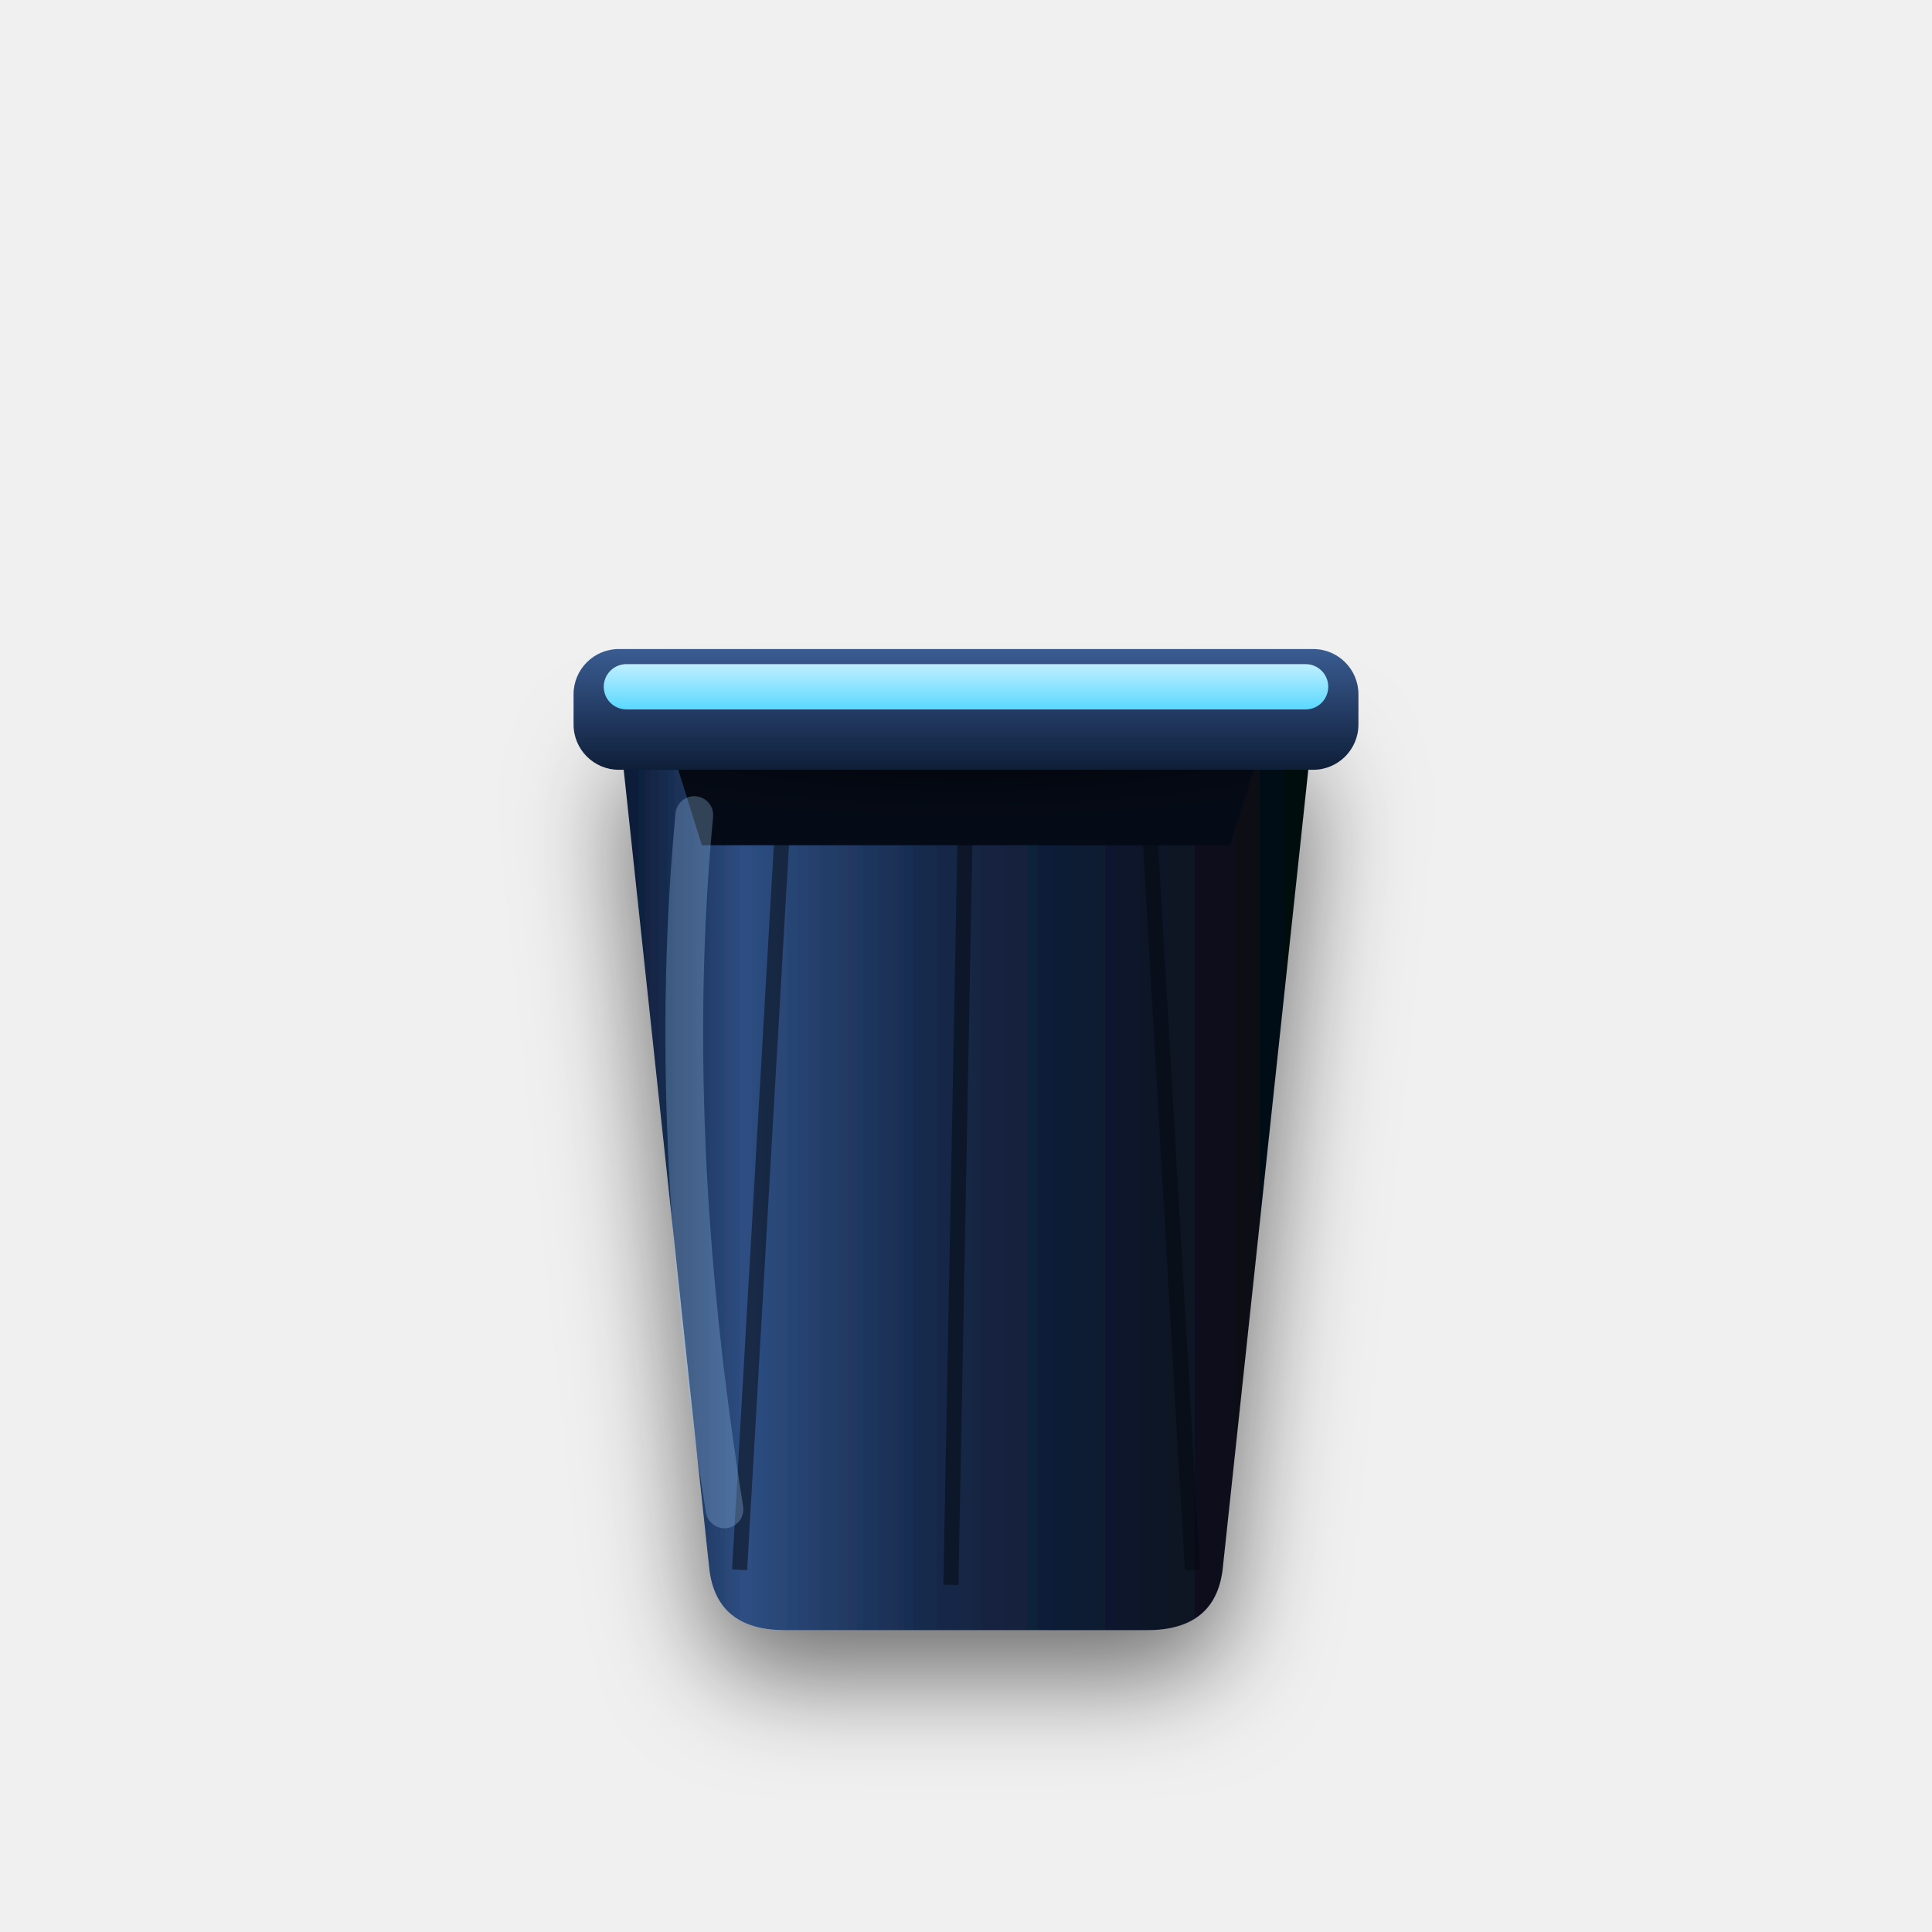
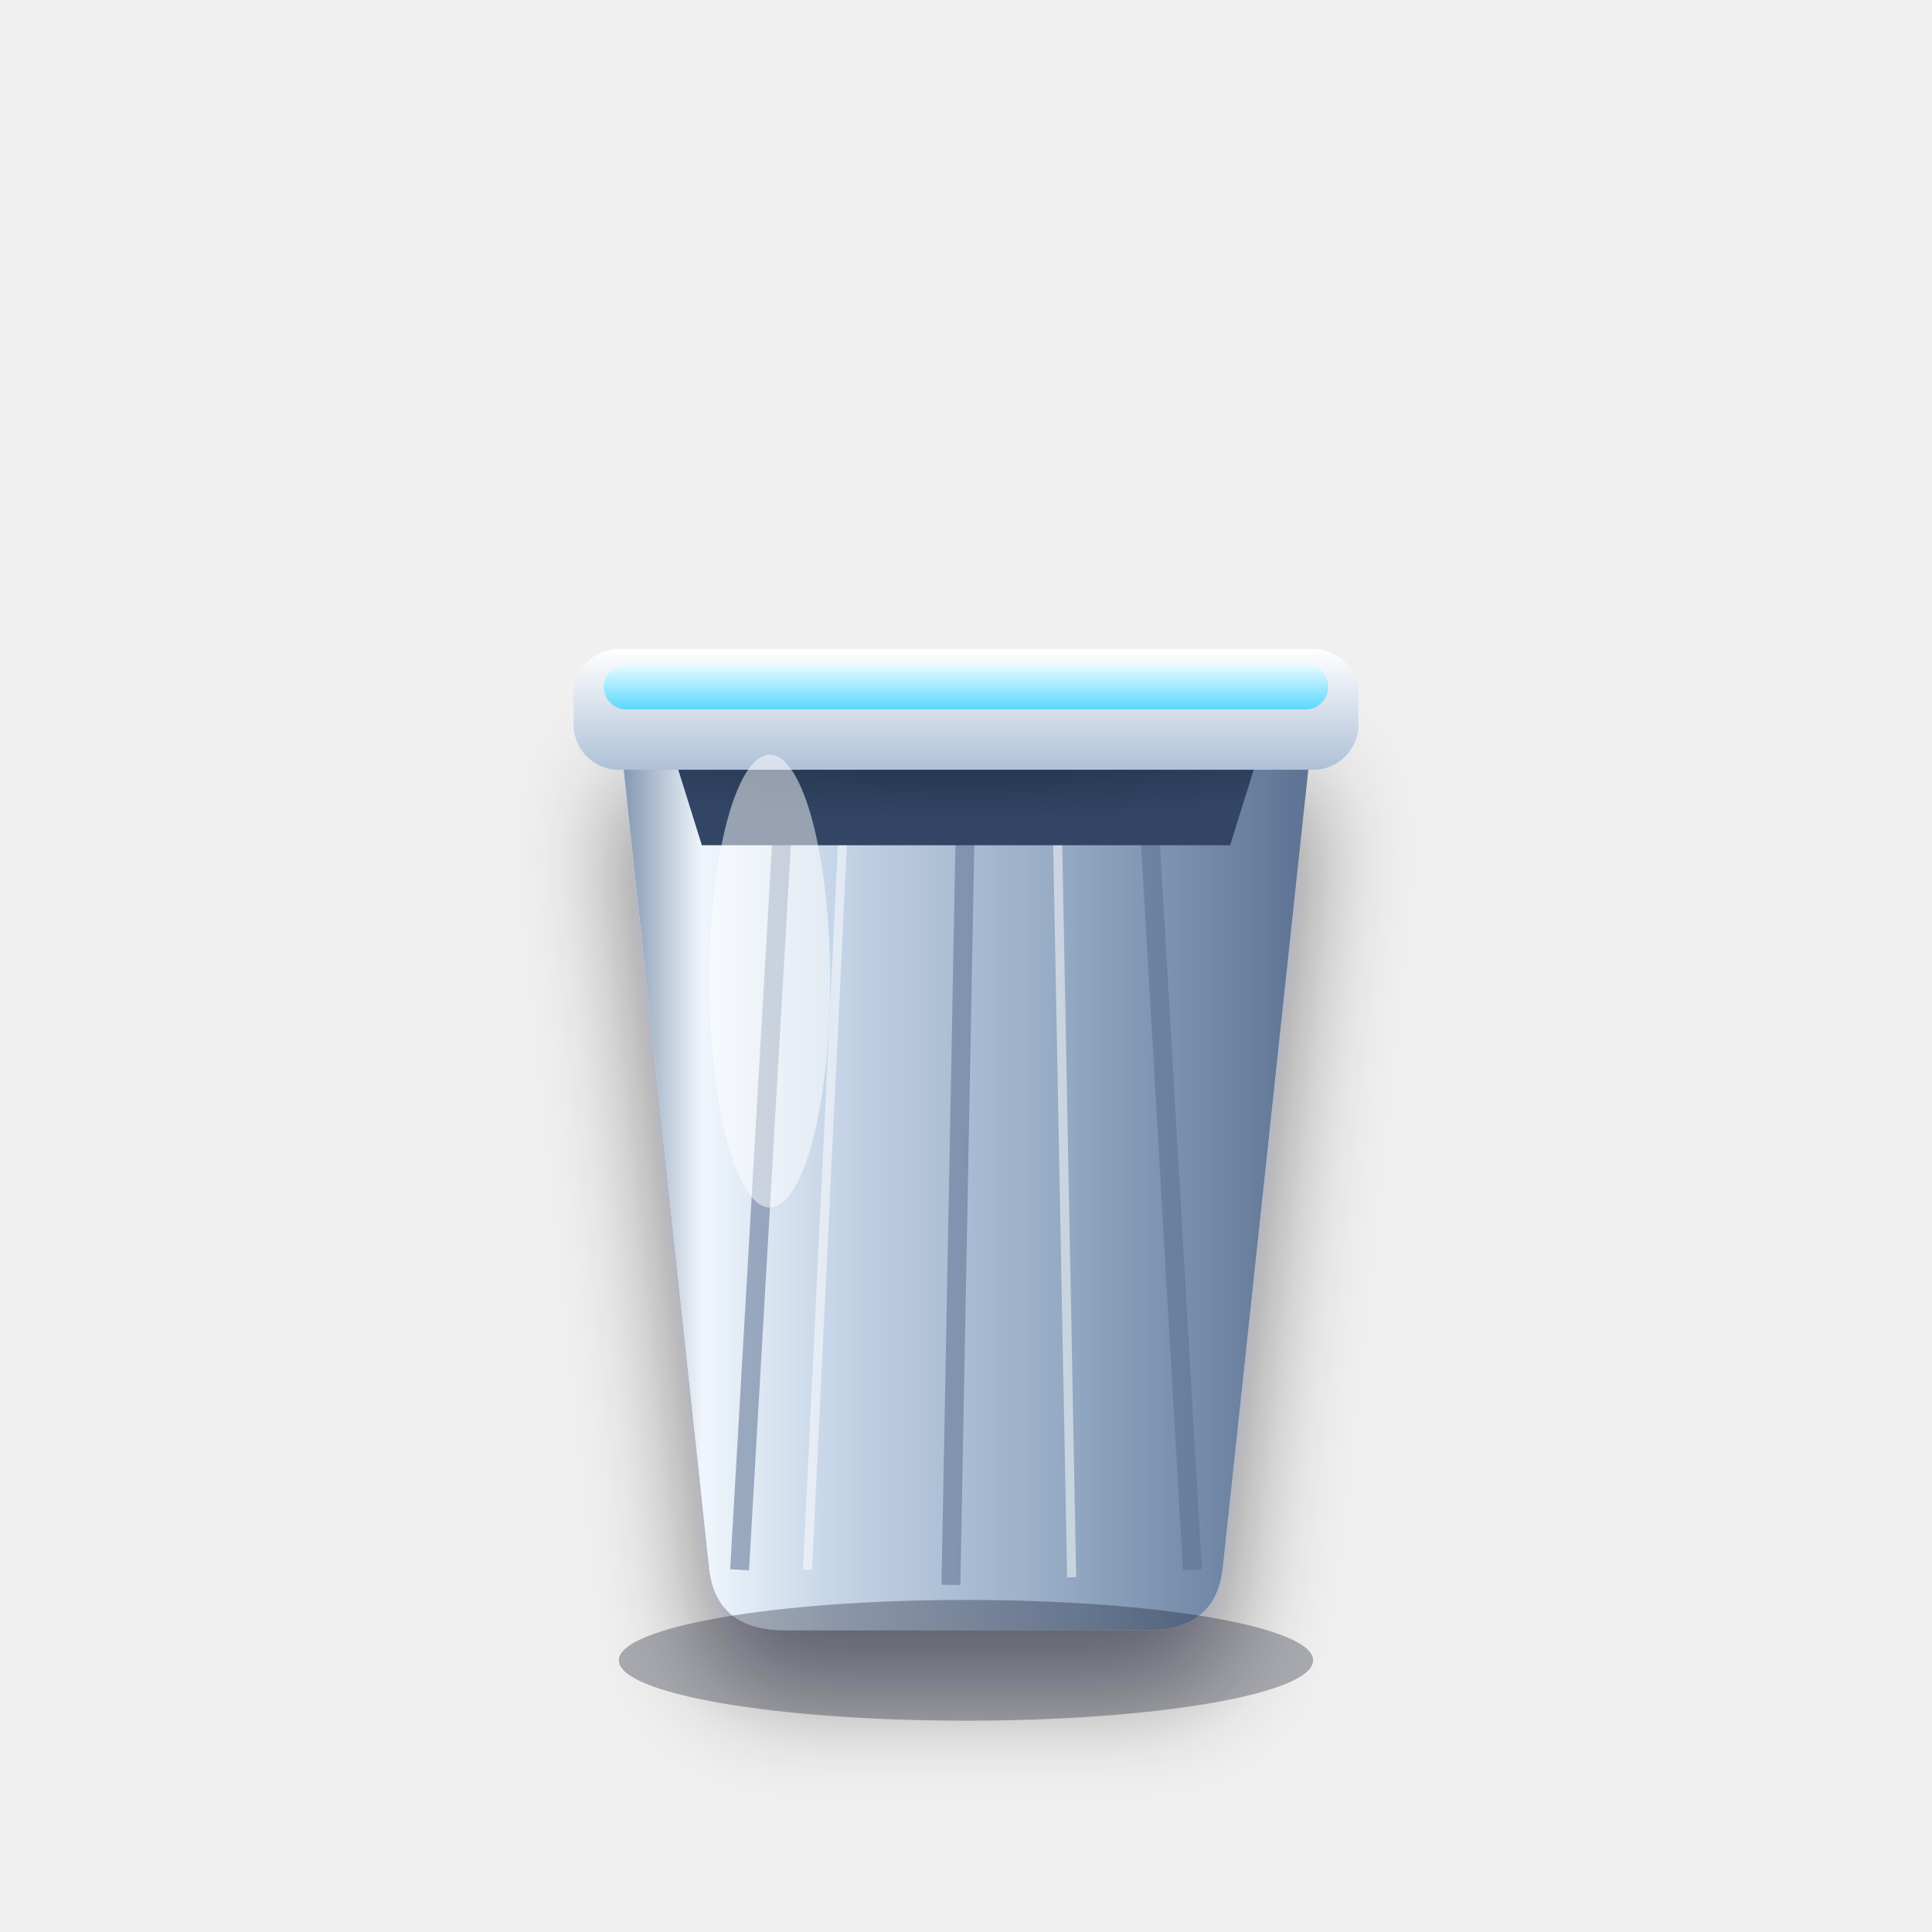
<svg xmlns="http://www.w3.org/2000/svg" viewBox="0 0 256 256" width="256" height="256">
  <defs>
    <linearGradient id="binGrad" x1="0%" y1="0%" x2="100%" y2="0%">
-       <stop offset="0%" stop-color="#0A1730" />
-       <stop offset="18%" stop-color="#2E4E82" />
-       <stop offset="45%" stop-color="#16294A" />
-       <stop offset="100%" stop-color="#04070D" />
+       <stop offset="0%" stop-color="#7E93AE" />
+       <stop offset="12%" stop-color="#F0F6FC" />
+       <stop offset="30%" stop-color="#C7D6E8" />
+       <stop offset="65%" stop-color="#93A8C2" />
+       <stop offset="100%" stop-color="#5C7192" />
    </linearGradient>
    <linearGradient id="rimGrad" x1="0%" y1="0%" x2="0%" y2="100%">
-       <stop offset="0%" stop-color="#3A5C92" />
-       <stop offset="100%" stop-color="#0E1E38" />
-     </linearGradient>
-     <linearGradient id="rimAccent" x1="0%" y1="0%" x2="100%" y2="0%">
-       <stop offset="0%" stop-color="#5AD8FF" stop-opacity="0.15" />
-       <stop offset="50%" stop-color="#BFEFFF" stop-opacity="0.95" />
-       <stop offset="100%" stop-color="#5AD8FF" stop-opacity="0.15" />
+       <stop offset="0%" stop-color="#FFFFFF" />
+       <stop offset="100%" stop-color="#AEC0D8" />
    </linearGradient>
    <linearGradient id="tabGlow" x1="0%" y1="0%" x2="0%" y2="100%">
-       <stop offset="0%" stop-color="#BFEFFF" />
+       <stop offset="0%" stop-color="#EAFBFF" />
      <stop offset="100%" stop-color="#5AD8FF" />
    </linearGradient>
    <radialGradient id="insideDark" cx="50%" cy="0%" r="80%">
-       <stop offset="0%" stop-color="#02030A" />
-       <stop offset="100%" stop-color="#050B16" />
+       <stop offset="0%" stop-color="#1B2C42" />
+       <stop offset="100%" stop-color="#324564" />
    </radialGradient>
    <filter id="softShadow" x="-30%" y="-30%" width="160%" height="160%">
-       <feDropShadow dx="0" dy="6" stdDeviation="7" flood-color="#000107" flood-opacity="0.55" />
+       <feDropShadow dx="0" dy="8" stdDeviation="7" flood-color="#020818" flood-opacity="0.45" />
    </filter>
    <filter id="glowBlur" x="-80%" y="-80%" width="260%" height="260%">
      <feGaussianBlur stdDeviation="3" />
    </filter>
  </defs>
  <path d="M 82 96            L 174 96            L 162 208            Q 161 216 152 216            L 104 216            Q 95 216 94 208            Z" fill="url(#binGrad)" filter="url(#softShadow)" />
-   <g stroke="#04070D" stroke-width="2" opacity="0.5">
+   <g stroke="#5C7192" stroke-width="2.5" opacity="0.55">
    <line x1="104" y1="104" x2="98" y2="208" />
    <line x1="128" y1="104" x2="126" y2="210" />
    <line x1="152" y1="104" x2="158" y2="208" />
  </g>
+   <g stroke="#FFFFFF" stroke-width="1.2" opacity="0.5">
+     <line x1="112" y1="104" x2="107" y2="208" />
+     <line x1="140" y1="104" x2="142" y2="209" />
+   </g>
  <path d="M 88 96 L 168 96 L 163 112 L 93 112 Z" fill="url(#insideDark)" />
  <rect x="76" y="86" width="104" height="16" rx="6" fill="url(#rimGrad)" />
  <rect x="80" y="88" width="96" height="6" rx="3" fill="url(#tabGlow)" />
-   <path d="M 92 108 Q 88 150 96 200" stroke="#9CC6F2" stroke-width="5" stroke-opacity="0.3" fill="none" stroke-linecap="round" />
+   <ellipse cx="102" cy="130" rx="8" ry="30" fill="#FFFFFF" opacity="0.5" />
+   <ellipse cx="128" cy="220" rx="46" ry="8" fill="#020818" opacity="0.3" />
</svg>
